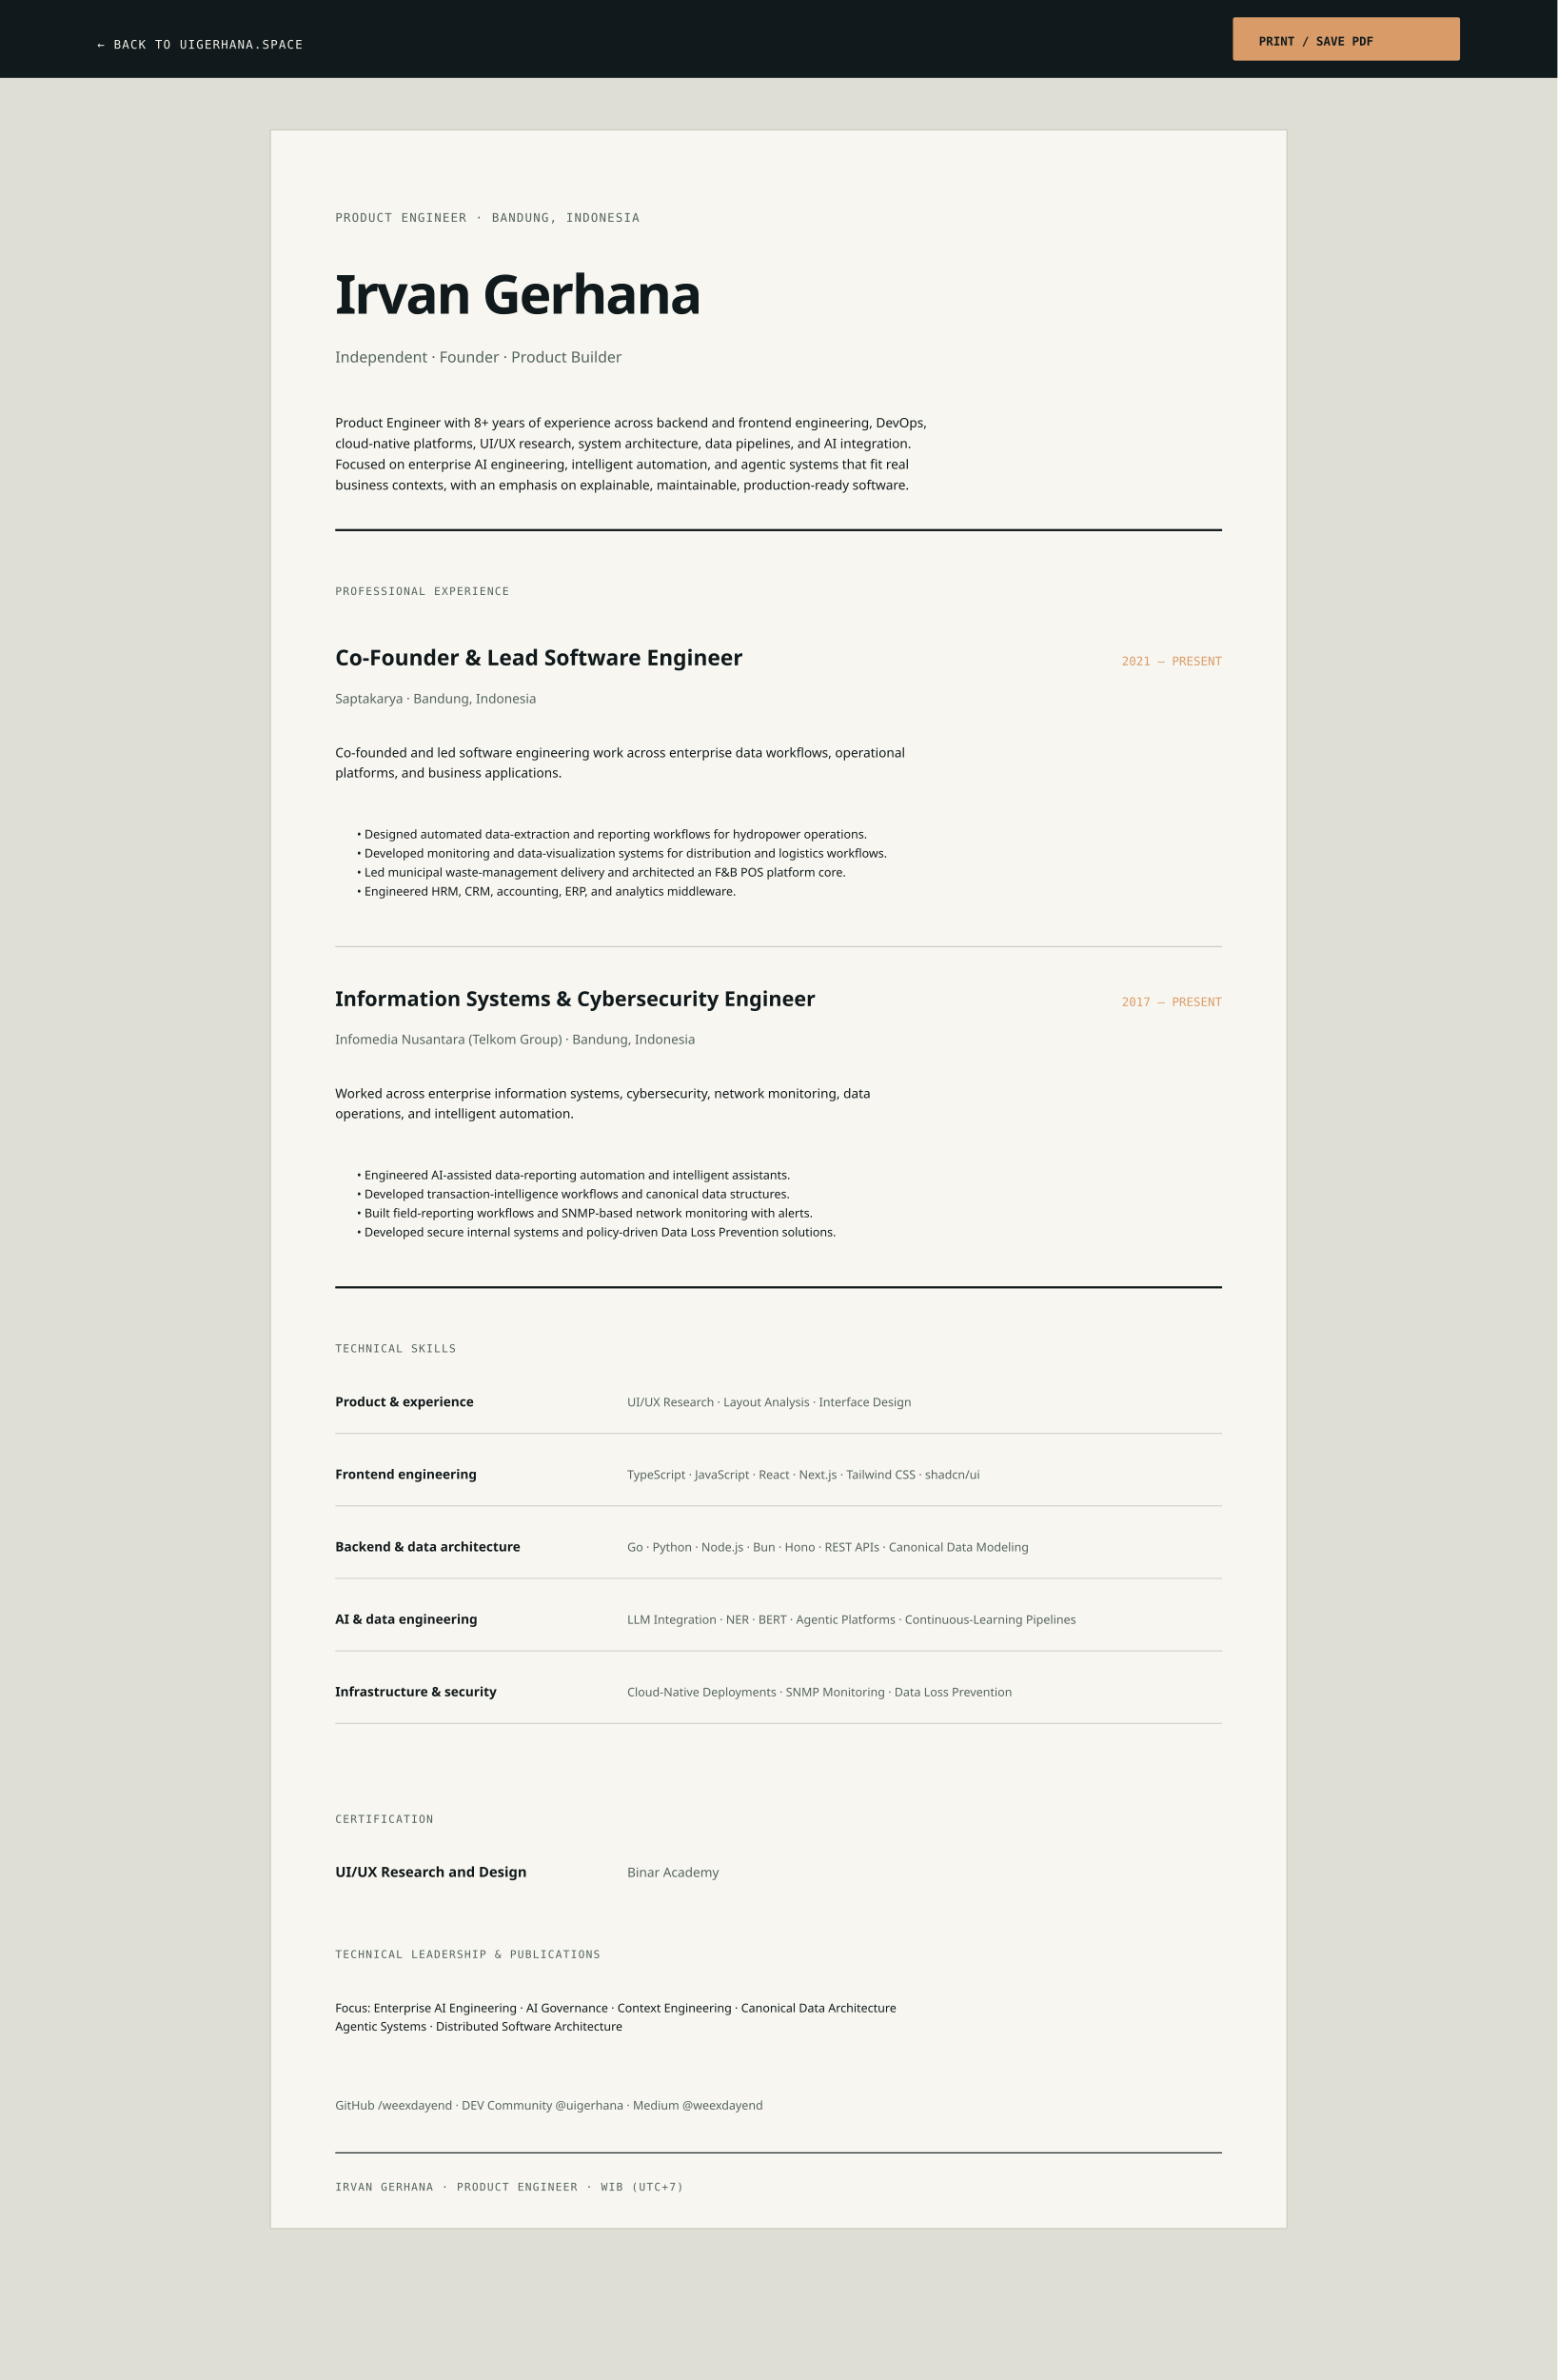
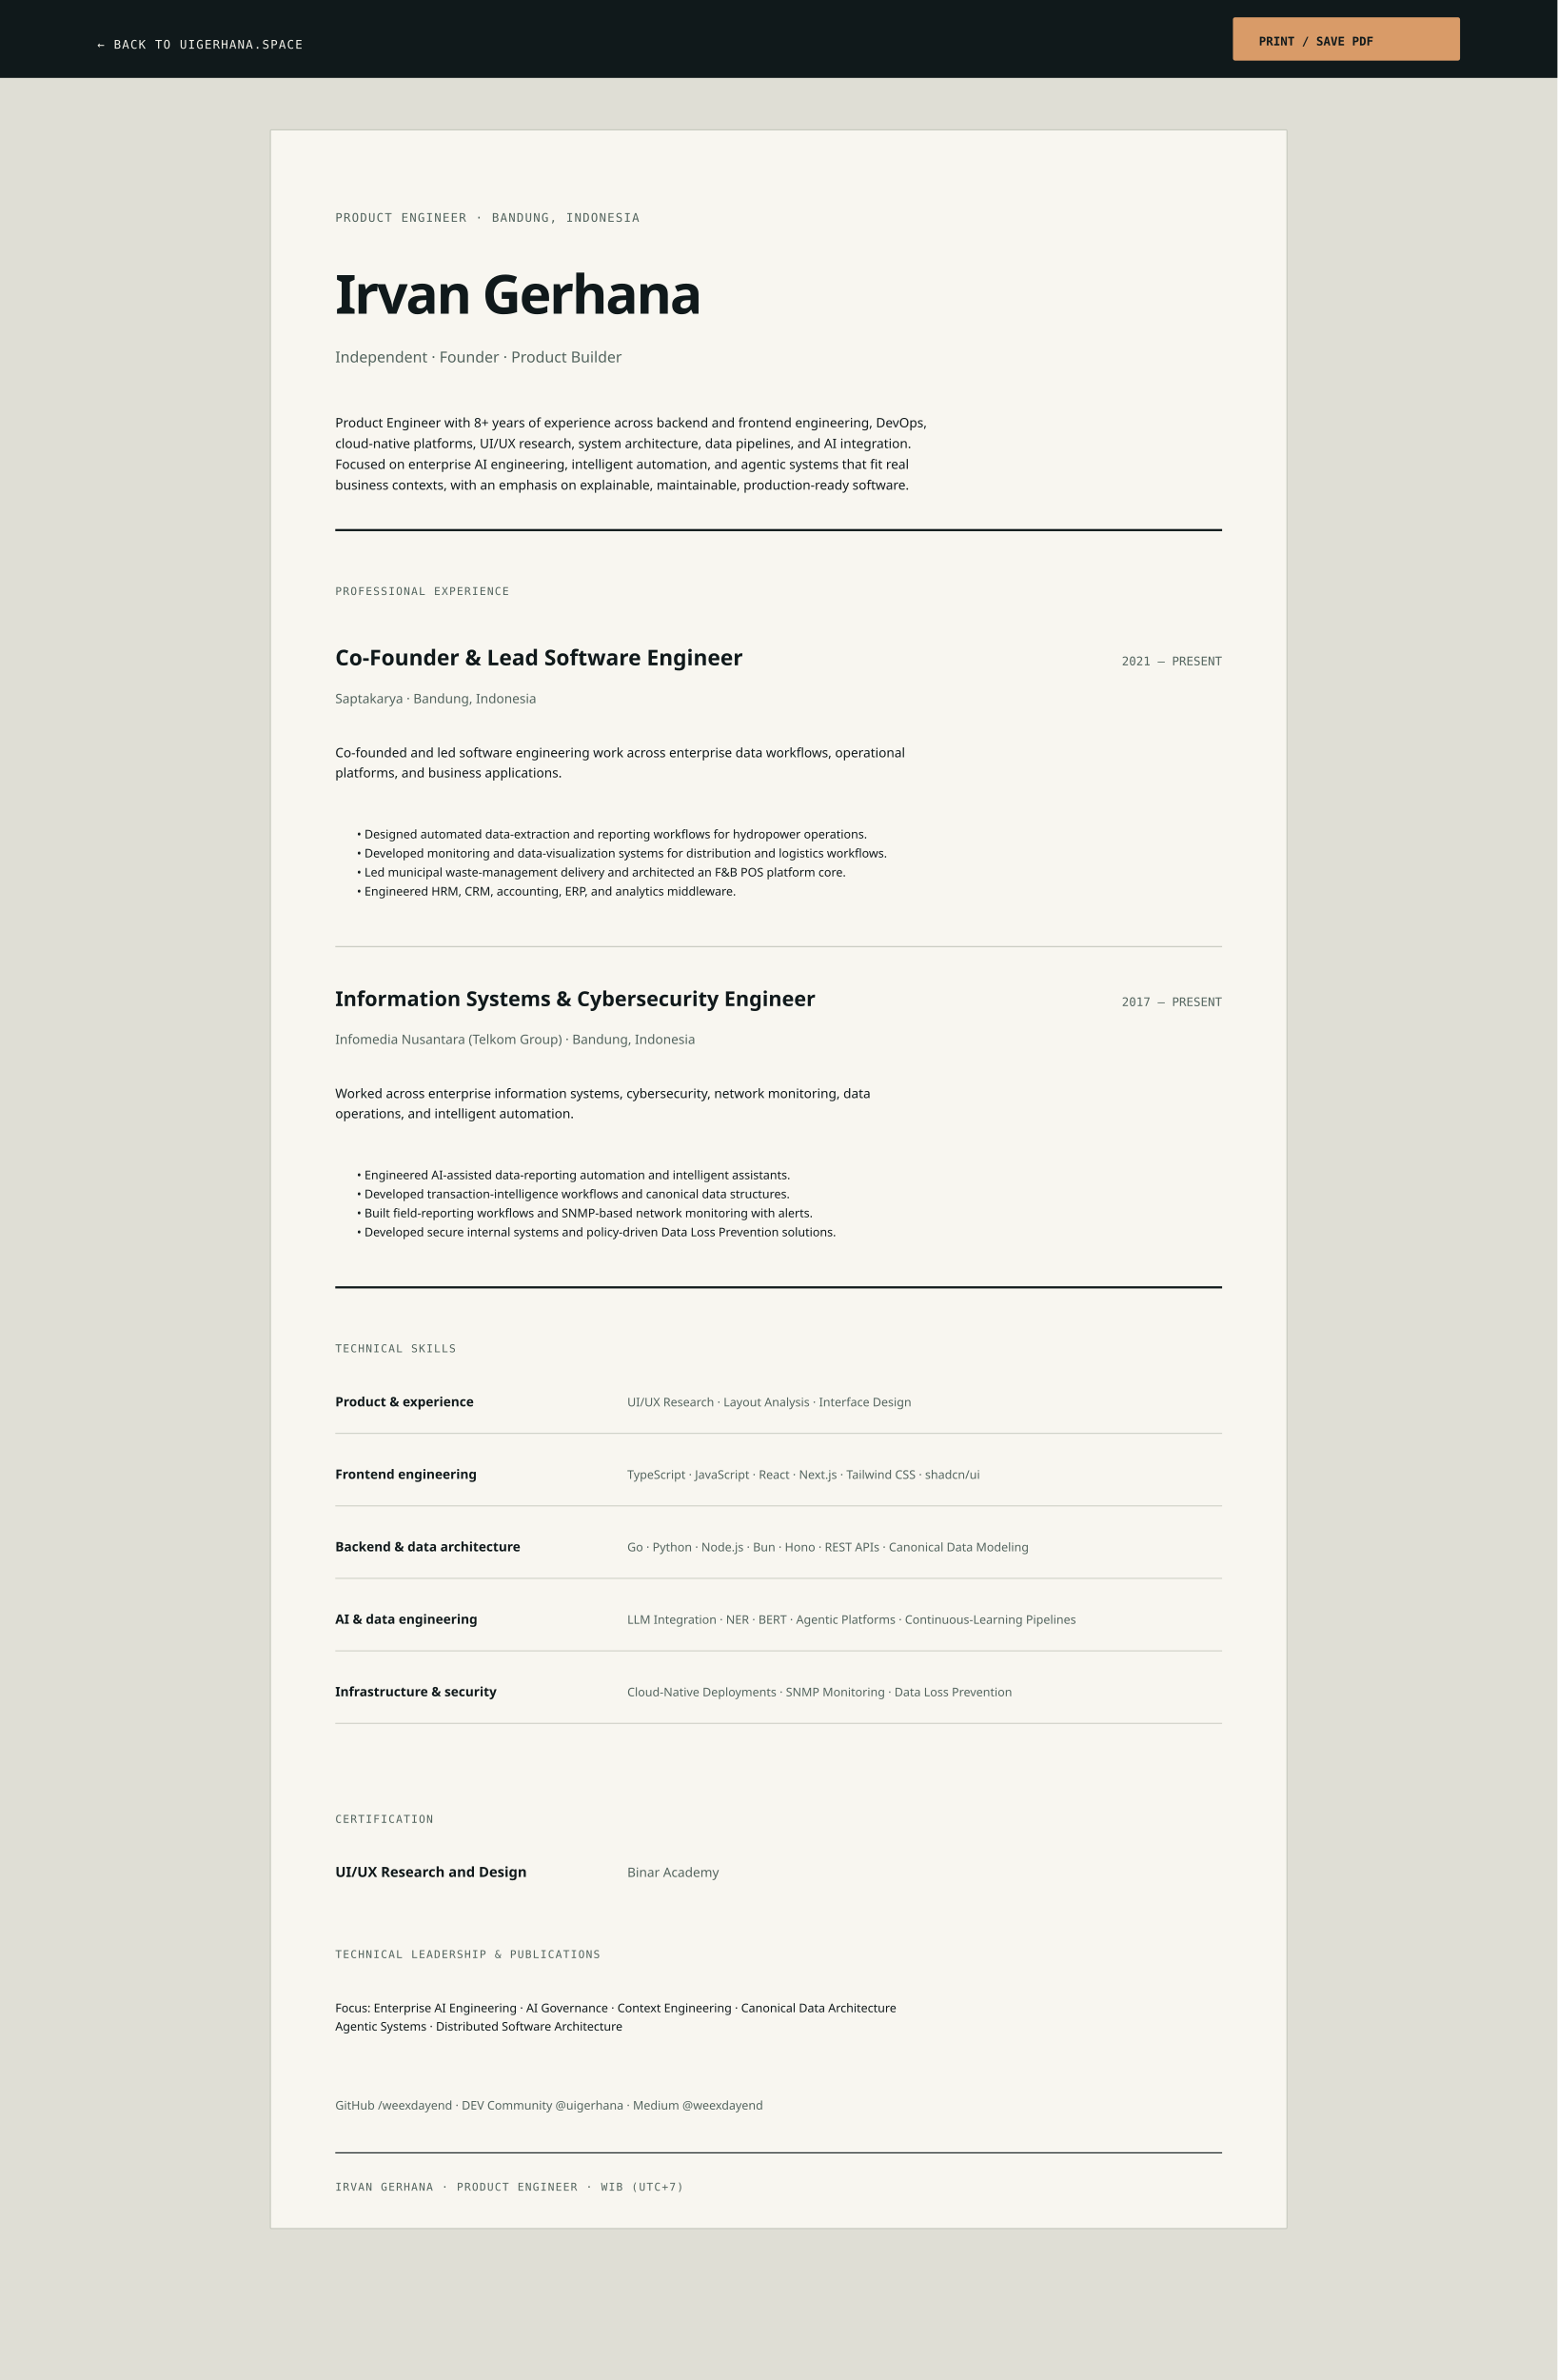
<svg xmlns="http://www.w3.org/2000/svg" width="1440" height="2200" viewBox="0 0 1440 2200" role="img" aria-labelledby="t d">
  <rect x="0" y="0" width="1440" height="2200" rx="0" fill="#DFDED5" stroke="none" stroke-width="1" />
  <rect x="0" y="0" width="1440" height="72" rx="0" fill="#10191B" stroke="none" stroke-width="1" />
  <text x="90" y="45" font-family="ui-monospace, SFMono-Regular, monospace" font-size="11" font-weight="500" fill="#F1F0E8" text-anchor="start" letter-spacing="1">← BACK TO UIGERHANA.SPACE</text>
  <rect x="1140" y="16" width="210" height="40" rx="2" fill="#D99B68" stroke="none" stroke-width="1" />
  <text x="1164" y="42" font-family="ui-monospace, monospace" font-size="11" font-weight="700" fill="#10191B" text-anchor="start">PRINT / SAVE PDF</text>
  <rect x="250" y="120" width="940" height="1940" rx="1" fill="#F8F6F0" stroke="#C6C8BE" stroke-width="1" />
  <text x="310" y="205" font-family="ui-monospace, SFMono-Regular, monospace" font-size="11" font-weight="500" fill="#53645E" text-anchor="start" letter-spacing="1">PRODUCT ENGINEER · BANDUNG, INDONESIA</text>
  <text x="310" y="290" font-family="Manrope" font-size="50" font-weight="650" fill="#10191B" text-anchor="start" letter-spacing="-1.8">Irvan Gerhana</text>
  <text x="310" y="335" font-family="Plus Jakarta Sans" font-size="14" font-weight="500" fill="#53645E" text-anchor="start">Independent · Founder · Product Builder</text>
  <text x="310" y="395" font-family="Plus Jakarta Sans" font-size="12" font-weight="400" fill="#10191B">
    <tspan x="310" dy="0">Product Engineer with 8+ years of experience across backend and frontend engineering, DevOps,</tspan>
    <tspan x="310" dy="19.2">cloud-native platforms, UI/UX research, system architecture, data pipelines, and AI integration.</tspan>
    <tspan x="310" dy="19.2">Focused on enterprise AI engineering, intelligent automation, and agentic systems that fit real</tspan>
    <tspan x="310" dy="19.2">business contexts, with an emphasis on explainable, maintainable, production-ready software.</tspan>
  </text>
  <line x1="310" y1="490" x2="1130" y2="490" stroke="#10191B" stroke-width="2" opacity="1" />
  <text x="310" y="550" font-family="ui-monospace, SFMono-Regular, monospace" font-size="10" font-weight="500" fill="#53645E" text-anchor="start" letter-spacing="1">PROFESSIONAL EXPERIENCE</text>
  <text x="310" y="615" font-family="Manrope" font-size="20" font-weight="600" fill="#10191B" text-anchor="start">Co-Founder &amp; Lead Software Engineer</text>
-   <text x="1130" y="615" font-family="ui-monospace, monospace" font-size="11" font-weight="400" fill="#D99B68" text-anchor="end">2021 — PRESENT</text>
+   <text x="1130" y="615" font-family="ui-monospace, monospace" font-size="11" font-weight="400" fill="#53645E" text-anchor="end">2021 — PRESENT</text>
  <text x="310" y="650" font-family="Plus Jakarta Sans" font-size="12" font-weight="400" fill="#53645E" text-anchor="start">Saptakarya · Bandung, Indonesia</text>
  <text x="310" y="700" font-family="Plus Jakarta Sans" font-size="12" font-weight="400" fill="#10191B">
    <tspan x="310" dy="0">Co-founded and led software engineering work across enterprise data workflows, operational</tspan>
    <tspan x="310" dy="18.6">platforms, and business applications.</tspan>
  </text>
  <text x="330" y="775" font-family="Plus Jakarta Sans" font-size="11" font-weight="400" fill="#10191B">
    <tspan x="330" dy="0">• Designed automated data-extraction and reporting workflows for hydropower operations.</tspan>
    <tspan x="330" dy="17.6">• Developed monitoring and data-visualization systems for distribution and logistics workflows.</tspan>
    <tspan x="330" dy="17.6">• Led municipal waste-management delivery and architected an F&amp;B POS platform core.</tspan>
    <tspan x="330" dy="17.6">• Engineered HRM, CRM, accounting, ERP, and analytics middleware.</tspan>
  </text>
  <line x1="310" y1="875" x2="1130" y2="875" stroke="#C6C8BE" stroke-width="1" opacity="1" />
  <text x="310" y="930" font-family="Manrope" font-size="19" font-weight="600" fill="#10191B" text-anchor="start">Information Systems &amp; Cybersecurity Engineer</text>
-   <text x="1130" y="930" font-family="ui-monospace, monospace" font-size="11" font-weight="400" fill="#D99B68" text-anchor="end">2017 — PRESENT</text>
+   <text x="1130" y="930" font-family="ui-monospace, monospace" font-size="11" font-weight="400" fill="#53645E" text-anchor="end">2017 — PRESENT</text>
  <text x="310" y="965" font-family="Plus Jakarta Sans" font-size="12" font-weight="400" fill="#53645E" text-anchor="start">Infomedia Nusantara (Telkom Group) · Bandung, Indonesia</text>
  <text x="310" y="1015" font-family="Plus Jakarta Sans" font-size="12" font-weight="400" fill="#10191B">
    <tspan x="310" dy="0">Worked across enterprise information systems, cybersecurity, network monitoring, data</tspan>
    <tspan x="310" dy="18.6">operations, and intelligent automation.</tspan>
  </text>
  <text x="330" y="1090" font-family="Plus Jakarta Sans" font-size="11" font-weight="400" fill="#10191B">
    <tspan x="330" dy="0">• Engineered AI-assisted data-reporting automation and intelligent assistants.</tspan>
    <tspan x="330" dy="17.6">• Developed transaction-intelligence workflows and canonical data structures.</tspan>
    <tspan x="330" dy="17.6">• Built field-reporting workflows and SNMP-based network monitoring with alerts.</tspan>
    <tspan x="330" dy="17.6">• Developed secure internal systems and policy-driven Data Loss Prevention solutions.</tspan>
  </text>
  <line x1="310" y1="1190" x2="1130" y2="1190" stroke="#10191B" stroke-width="2" opacity="1" />
  <text x="310" y="1250" font-family="ui-monospace, SFMono-Regular, monospace" font-size="10" font-weight="500" fill="#53645E" text-anchor="start" letter-spacing="1">TECHNICAL SKILLS</text>
  <text x="310" y="1300" font-family="Plus Jakarta Sans" font-size="12" font-weight="700" fill="#10191B" text-anchor="start">Product &amp; experience</text>
  <text x="580" y="1300" font-family="Plus Jakarta Sans" font-size="11" font-weight="400" fill="#53645E" text-anchor="start">UI/UX Research · Layout Analysis · Interface Design</text>
  <line x1="310" y1="1325" x2="1130" y2="1325" stroke="#C6C8BE" stroke-width="0.8" opacity="1" />
  <text x="310" y="1367" font-family="Plus Jakarta Sans" font-size="12" font-weight="700" fill="#10191B" text-anchor="start">Frontend engineering</text>
  <text x="580" y="1367" font-family="Plus Jakarta Sans" font-size="11" font-weight="400" fill="#53645E" text-anchor="start">TypeScript · JavaScript · React · Next.js · Tailwind CSS · shadcn/ui</text>
  <line x1="310" y1="1392" x2="1130" y2="1392" stroke="#C6C8BE" stroke-width="0.8" opacity="1" />
  <text x="310" y="1434" font-family="Plus Jakarta Sans" font-size="12" font-weight="700" fill="#10191B" text-anchor="start">Backend &amp; data architecture</text>
  <text x="580" y="1434" font-family="Plus Jakarta Sans" font-size="11" font-weight="400" fill="#53645E" text-anchor="start">Go · Python · Node.js · Bun · Hono · REST APIs · Canonical Data Modeling</text>
  <line x1="310" y1="1459" x2="1130" y2="1459" stroke="#C6C8BE" stroke-width="0.8" opacity="1" />
  <text x="310" y="1501" font-family="Plus Jakarta Sans" font-size="12" font-weight="700" fill="#10191B" text-anchor="start">AI &amp; data engineering</text>
  <text x="580" y="1501" font-family="Plus Jakarta Sans" font-size="11" font-weight="400" fill="#53645E" text-anchor="start">LLM Integration · NER · BERT · Agentic Platforms · Continuous-Learning Pipelines</text>
  <line x1="310" y1="1526" x2="1130" y2="1526" stroke="#C6C8BE" stroke-width="0.8" opacity="1" />
  <text x="310" y="1568" font-family="Plus Jakarta Sans" font-size="12" font-weight="700" fill="#10191B" text-anchor="start">Infrastructure &amp; security</text>
  <text x="580" y="1568" font-family="Plus Jakarta Sans" font-size="11" font-weight="400" fill="#53645E" text-anchor="start">Cloud-Native Deployments · SNMP Monitoring · Data Loss Prevention</text>
  <line x1="310" y1="1593" x2="1130" y2="1593" stroke="#C6C8BE" stroke-width="0.8" opacity="1" />
  <text x="310" y="1685" font-family="ui-monospace, SFMono-Regular, monospace" font-size="10" font-weight="500" fill="#53645E" text-anchor="start" letter-spacing="1">CERTIFICATION</text>
  <text x="310" y="1735" font-family="Plus Jakarta Sans" font-size="13" font-weight="700" fill="#10191B" text-anchor="start">UI/UX Research and Design</text>
  <text x="580" y="1735" font-family="Plus Jakarta Sans" font-size="12" font-weight="400" fill="#53645E" text-anchor="start">Binar Academy</text>
  <text x="310" y="1810" font-family="ui-monospace, SFMono-Regular, monospace" font-size="10" font-weight="500" fill="#53645E" text-anchor="start" letter-spacing="1">TECHNICAL LEADERSHIP &amp; PUBLICATIONS</text>
  <text x="310" y="1860" font-family="Plus Jakarta Sans" font-size="11" font-weight="400" fill="#10191B">
    <tspan x="310" dy="0">Focus: Enterprise AI Engineering · AI Governance · Context Engineering · Canonical Data Architecture</tspan>
    <tspan x="310" dy="17.05">Agentic Systems · Distributed Software Architecture</tspan>
  </text>
  <text x="310" y="1950" font-family="Plus Jakarta Sans" font-size="11" font-weight="400" fill="#53645E" text-anchor="start">GitHub /weexdayend · DEV Community @uigerhana · Medium @weexdayend</text>
  <line x1="310" y1="1990" x2="1130" y2="1990" stroke="#10191B" stroke-width="1" opacity="1" />
  <text x="310" y="2025" font-family="ui-monospace, SFMono-Regular, monospace" font-size="10" font-weight="500" fill="#53645E" text-anchor="start" letter-spacing="1">IRVAN GERHANA · PRODUCT ENGINEER · WIB (UTC+7)</text>
</svg>
